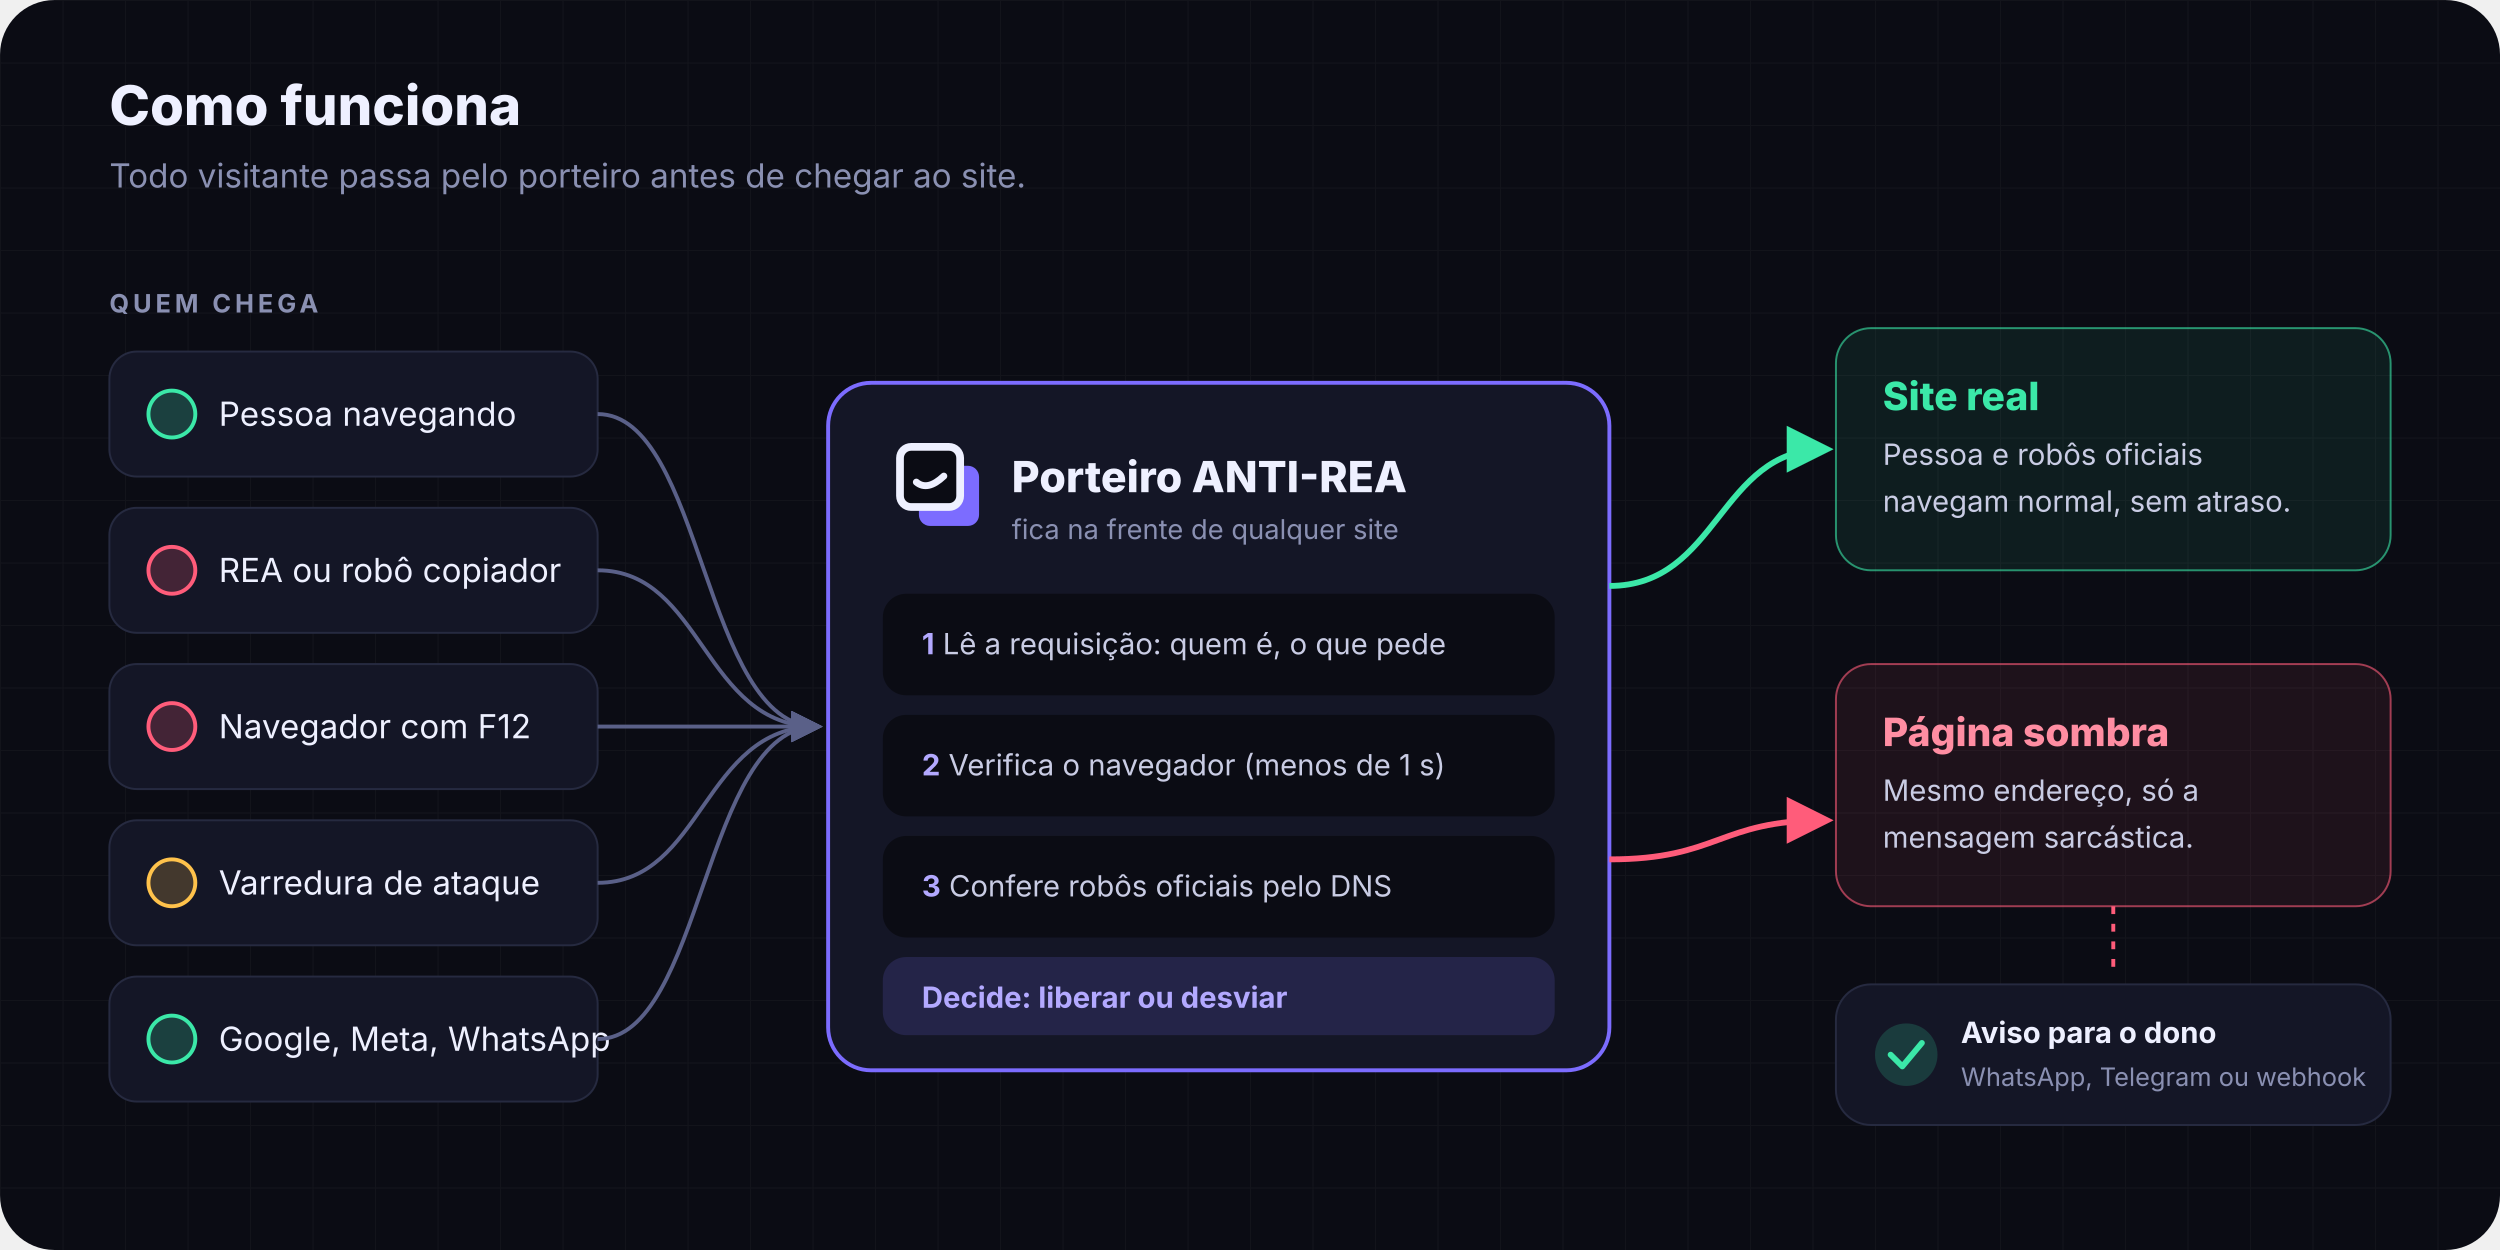
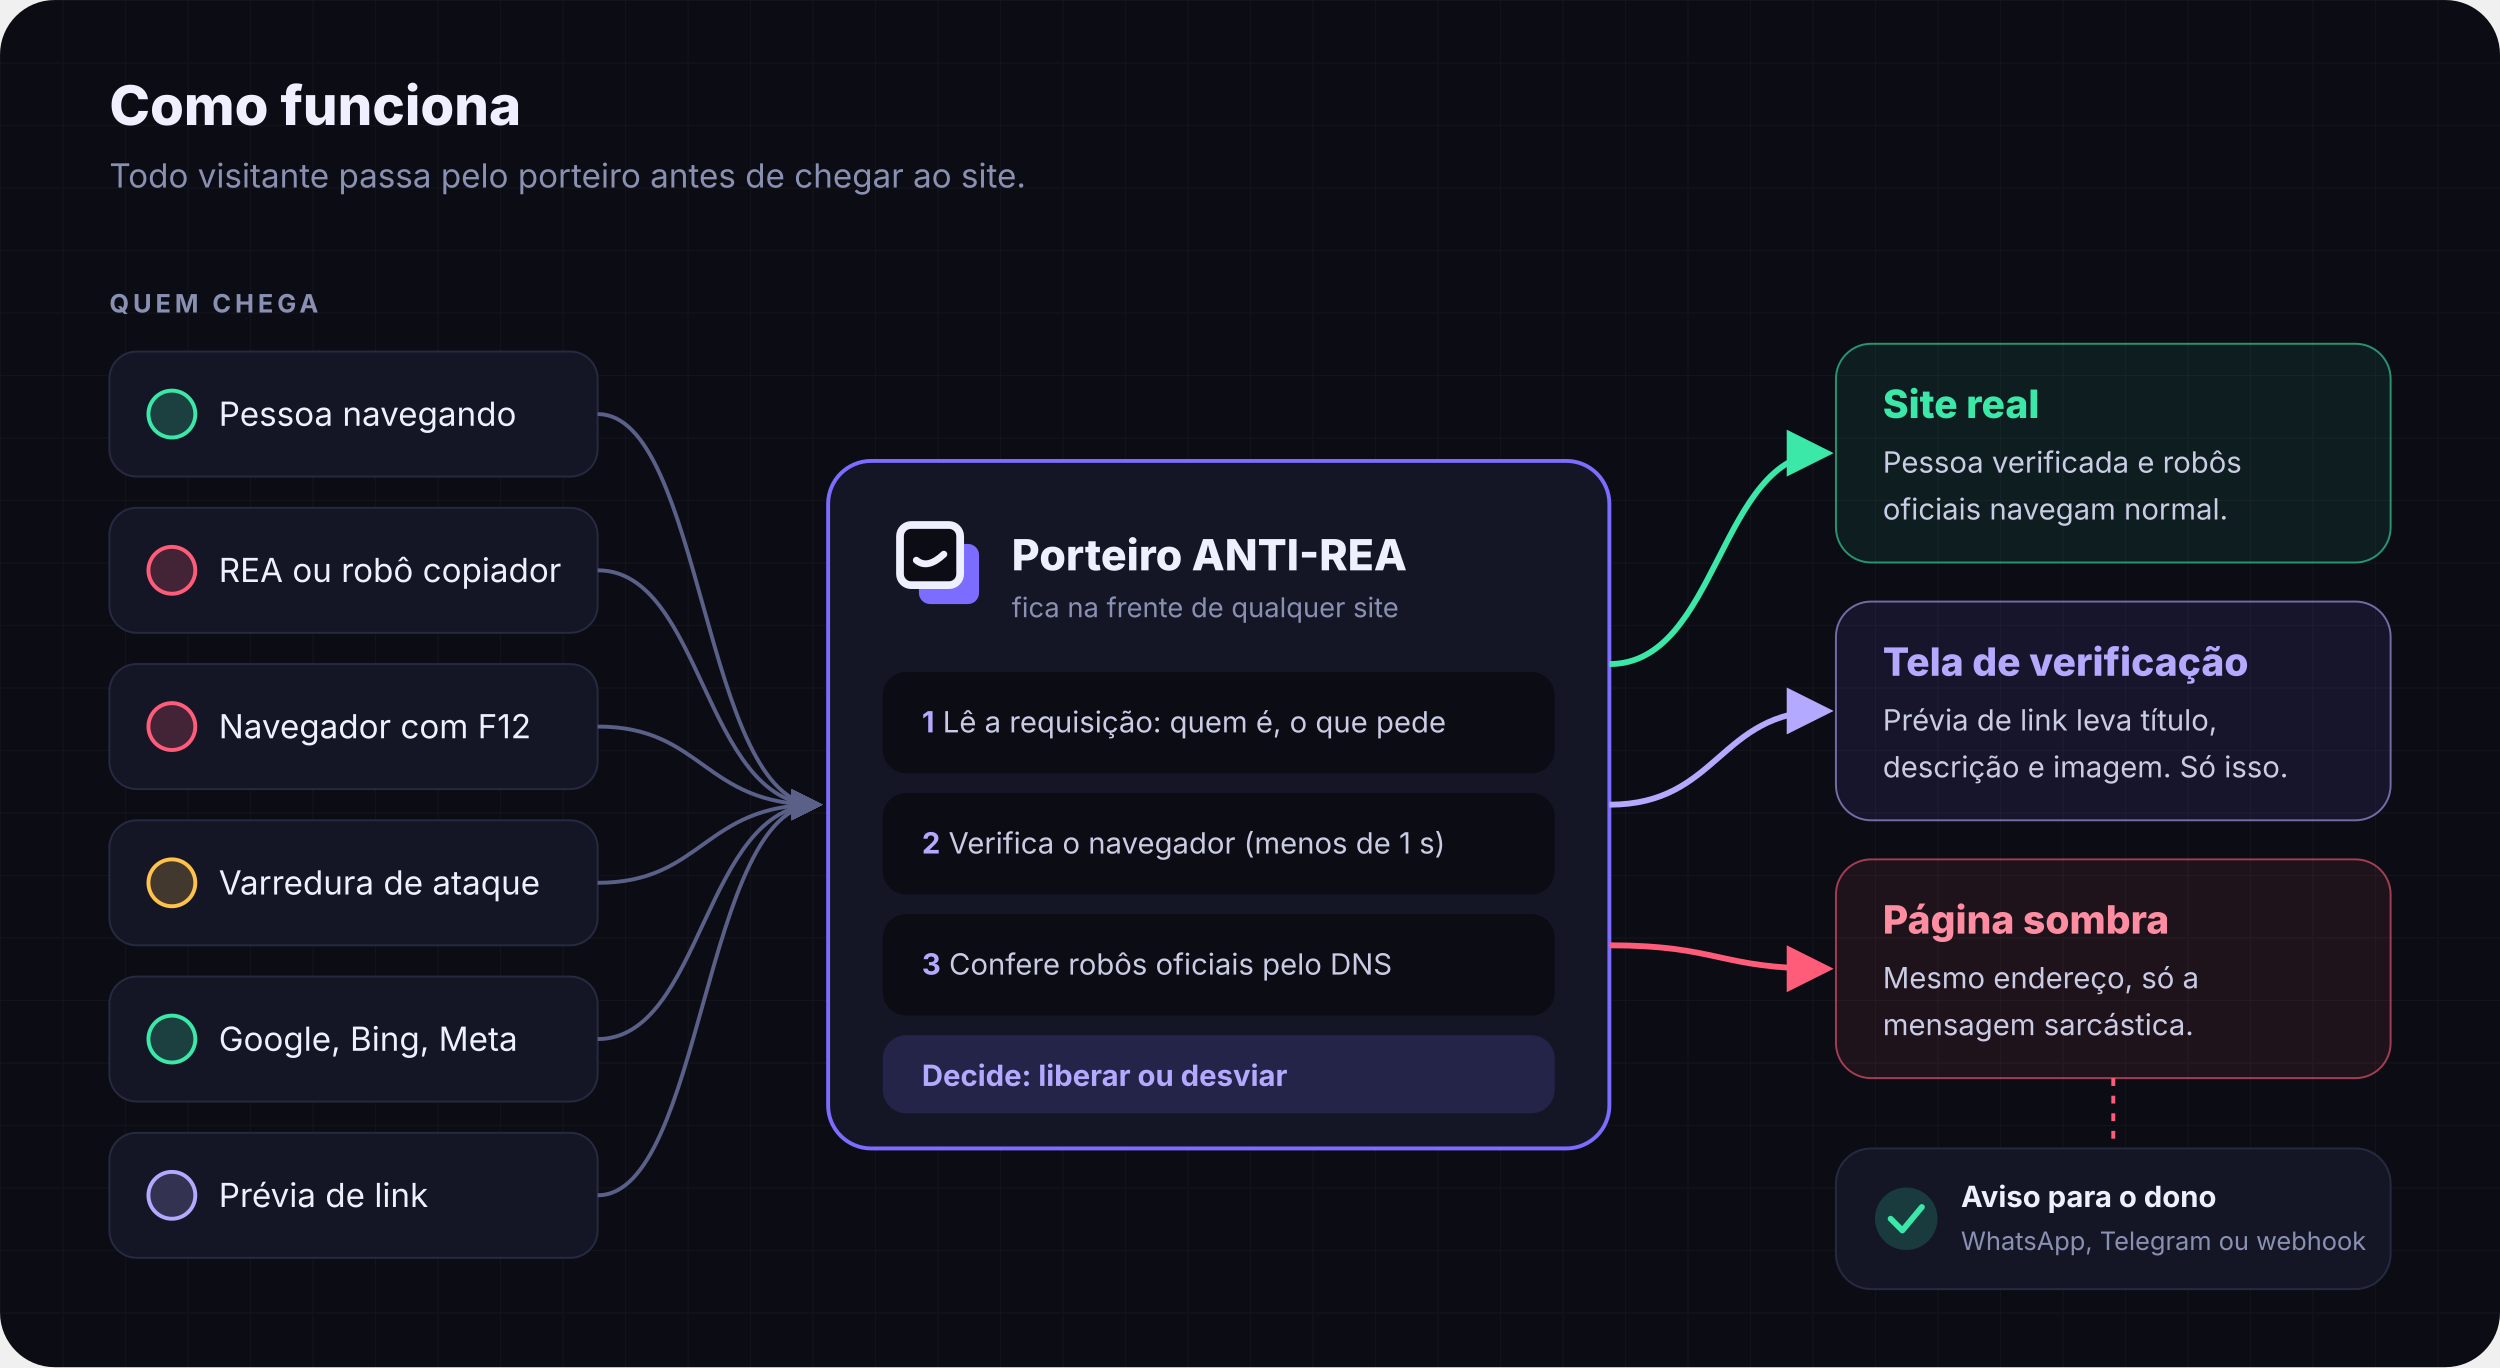
- <svg xmlns="http://www.w3.org/2000/svg" viewBox="0 0 1280 640" role="img" aria-label="Como o ANTI-REA funciona: o porteiro verifica cada visitante; pessoa vai para o site real, robô cai na página sombra e o dono recebe aviso">
+ <svg xmlns="http://www.w3.org/2000/svg" viewBox="0 0 1280 700" role="img" aria-label="Como o ANTI-REA funciona: o porteiro verifica cada visitante; pessoa e robôs oficiais vão ao site real, robô de prévia de link recebe a tela de verificação com a prévia, robô copiador cai na página sombra e o dono recebe aviso">
  <defs>
    <marker id="seta" viewBox="0 0 10 10" refX="8" refY="5" markerWidth="8" markerHeight="8" orient="auto">
      <path d="M0 0L10 5L0 10z" fill="#5A6088" />
    </marker>
    <marker id="setaV" viewBox="0 0 10 10" refX="8" refY="5" markerWidth="8" markerHeight="8" orient="auto">
      <path d="M0 0L10 5L0 10z" fill="#3BE8A8" />
+     </marker>
+     <marker id="setaP" viewBox="0 0 10 10" refX="8" refY="5" markerWidth="8" markerHeight="8" orient="auto">
+       <path d="M0 0L10 5L0 10z" fill="#B3A9FF" />
    </marker>
    <marker id="setaR" viewBox="0 0 10 10" refX="8" refY="5" markerWidth="8" markerHeight="8" orient="auto">
      <path d="M0 0L10 5L0 10z" fill="#FF5C7A" />
    </marker>
    <pattern id="grid" width="32" height="32" patternUnits="userSpaceOnUse">
      <path d="M32 0H0V32" fill="none" stroke="#FFFFFF" stroke-opacity="0.035" />
    </pattern>
  </defs>
-   <rect width="1280" height="640" rx="28" fill="#0B0C14" />
-   <rect width="1280" height="640" rx="28" fill="url(#grid)" />
+   <rect width="1280" height="700" rx="28" fill="#0B0C14" />
+   <rect width="1280" height="700" rx="28" fill="url(#grid)" />
  <text x="56" y="64" fill="#EEF0FF" font-family="Inter, -apple-system, 'Segoe UI', Helvetica, Arial, sans-serif" font-size="28" font-weight="800">Como funciona</text>
  <text x="56" y="96" fill="#8A90B2" font-family="Inter, -apple-system, 'Segoe UI', Helvetica, Arial, sans-serif" font-size="17">Todo visitante passa pelo porteiro antes de chegar ao site.</text>
  <text x="56" y="160" fill="#8A90B2" font-family="Inter, -apple-system, 'Segoe UI', Helvetica, Arial, sans-serif" font-size="13" font-weight="700" letter-spacing="2">QUEM CHEGA</text>
  <g font-family="Inter, -apple-system, 'Segoe UI', Helvetica, Arial, sans-serif" font-size="17" fill="#EEF0FF">
    <rect x="56" y="180" width="250" height="64" rx="14" fill="#141626" stroke="#262A40" />
    <circle cx="88" cy="212" r="12" fill="#3BE8A8" fill-opacity="0.2" stroke="#3BE8A8" stroke-width="2" />
    <text x="112" y="218">Pessoa navegando</text>
    <rect x="56" y="260" width="250" height="64" rx="14" fill="#141626" stroke="#262A40" />
    <circle cx="88" cy="292" r="12" fill="#FF5C7A" fill-opacity="0.2" stroke="#FF5C7A" stroke-width="2" />
    <text x="112" y="298">REA ou robô copiador</text>
    <rect x="56" y="340" width="250" height="64" rx="14" fill="#141626" stroke="#262A40" />
    <circle cx="88" cy="372" r="12" fill="#FF5C7A" fill-opacity="0.2" stroke="#FF5C7A" stroke-width="2" />
    <text x="112" y="378">Navegador com F12</text>
    <rect x="56" y="420" width="250" height="64" rx="14" fill="#141626" stroke="#262A40" />
    <circle cx="88" cy="452" r="12" fill="#FFC24B" fill-opacity="0.2" stroke="#FFC24B" stroke-width="2" />
    <text x="112" y="458">Varredura de ataque</text>
    <rect x="56" y="500" width="250" height="64" rx="14" fill="#141626" stroke="#262A40" />
    <circle cx="88" cy="532" r="12" fill="#3BE8A8" fill-opacity="0.2" stroke="#3BE8A8" stroke-width="2" />
-     <text x="112" y="538">Google, Meta, WhatsApp</text>
+     <text x="112" y="538">Google, Bing, Meta</text>
+     <rect x="56" y="580" width="250" height="64" rx="14" fill="#141626" stroke="#262A40" />
+     <circle cx="88" cy="612" r="12" fill="#B3A9FF" fill-opacity="0.2" stroke="#B3A9FF" stroke-width="2" />
+     <text x="112" y="618">Prévia de link</text>
  </g>
  <g fill="none" stroke="#5A6088" stroke-width="2" marker-end="url(#seta)">
-     <path d="M306 212C360 212 360 372 418 372" />
-     <path d="M306 292C360 292 360 372 418 372" />
-     <path d="M306 372H418" />
-     <path d="M306 452C360 452 360 372 418 372" />
-     <path d="M306 532C360 532 360 372 418 372" />
+     <path d="M306 212C360 212 360 412 418 412" />
+     <path d="M306 292C360 292 360 412 418 412" />
+     <path d="M306 372C360 372 360 412 418 412" />
+     <path d="M306 452C360 452 360 412 418 412" />
+     <path d="M306 532C360 532 360 412 418 412" />
+     <path d="M306 612C360 612 360 412 418 412" />
  </g>
-   <rect x="424" y="196" width="400" height="352" rx="22" fill="#141626" stroke="#7C6CFF" stroke-width="2" />
-   <g transform="translate(452 220) scale(0.22)">
+   <rect x="424" y="236" width="400" height="352" rx="22" fill="#141626" stroke="#7C6CFF" stroke-width="2" />
+   <g transform="translate(452 260) scale(0.22)">
    <rect x="84" y="84" width="140" height="140" rx="26" fill="#7C6CFF" />
    <rect x="40" y="40" width="140" height="140" rx="26" fill="#0B0C14" stroke="#EEF0FF" stroke-width="18" />
    <path fill="none" stroke="#EEF0FF" stroke-width="16" stroke-linecap="round" d="M78 122Q104 144 142 108" />
  </g>
-   <text x="518" y="252" fill="#EEF0FF" font-family="Inter, -apple-system, 'Segoe UI', Helvetica, Arial, sans-serif" font-size="22" font-weight="800">Porteiro ANTI-REA</text>
-   <text x="518" y="276" fill="#8A90B2" font-family="Inter, -apple-system, 'Segoe UI', Helvetica, Arial, sans-serif" font-size="14">fica na frente de qualquer site</text>
+   <text x="518" y="292" fill="#EEF0FF" font-family="Inter, -apple-system, 'Segoe UI', Helvetica, Arial, sans-serif" font-size="22" font-weight="800">Porteiro ANTI-REA</text>
+   <text x="518" y="316" fill="#8A90B2" font-family="Inter, -apple-system, 'Segoe UI', Helvetica, Arial, sans-serif" font-size="14">fica na frente de qualquer site</text>
  <g font-family="Inter, -apple-system, 'Segoe UI', Helvetica, Arial, sans-serif" font-size="15" fill="#C9CCE4">
-     <rect x="452" y="304" width="344" height="52" rx="12" fill="#0B0C14" />
-     <text x="472" y="335">
+     <rect x="452" y="344" width="344" height="52" rx="12" fill="#0B0C14" />
+     <text x="472" y="375">
      <tspan fill="#B3A9FF" font-weight="700">1</tspan>   Lê a requisição: quem é, o que pede</text>
-     <rect x="452" y="366" width="344" height="52" rx="12" fill="#0B0C14" />
-     <text x="472" y="397">
+     <rect x="452" y="406" width="344" height="52" rx="12" fill="#0B0C14" />
+     <text x="472" y="437">
      <tspan fill="#B3A9FF" font-weight="700">2</tspan>   Verifica o navegador (menos de 1 s)</text>
-     <rect x="452" y="428" width="344" height="52" rx="12" fill="#0B0C14" />
-     <text x="472" y="459">
+     <rect x="452" y="468" width="344" height="52" rx="12" fill="#0B0C14" />
+     <text x="472" y="499">
      <tspan fill="#B3A9FF" font-weight="700">3</tspan>   Confere robôs oficiais pelo DNS</text>
-     <rect x="452" y="490" width="344" height="40" rx="12" fill="#7C6CFF" fill-opacity="0.16" />
-     <text x="472" y="516" fill="#B3A9FF" font-weight="700">Decide: liberar ou desviar</text>
+     <rect x="452" y="530" width="344" height="40" rx="12" fill="#7C6CFF" fill-opacity="0.16" />
+     <text x="472" y="556" fill="#B3A9FF" font-weight="700">Decide: liberar ou desviar</text>
  </g>
-   <path d="M824 300C880 300 880 230 934 230" fill="none" stroke="#3BE8A8" stroke-width="3" marker-end="url(#setaV)" />
-   <path d="M824 440C880 440 880 420 934 420" fill="none" stroke="#FF5C7A" stroke-width="3" marker-end="url(#setaR)" />
-   <rect x="940" y="168" width="284" height="124" rx="18" fill="#3BE8A8" fill-opacity="0.08" stroke="#3BE8A8" stroke-opacity="0.6" />
-   <text x="964" y="210" fill="#3BE8A8" font-family="Inter, -apple-system, 'Segoe UI', Helvetica, Arial, sans-serif" font-size="20" font-weight="800">Site real</text>
-   <text x="964" y="238" fill="#C9CCE4" font-family="Inter, -apple-system, 'Segoe UI', Helvetica, Arial, sans-serif" font-size="15">Pessoa e robôs oficiais</text>
-   <text x="964" y="262" fill="#C9CCE4" font-family="Inter, -apple-system, 'Segoe UI', Helvetica, Arial, sans-serif" font-size="15">navegam normal, sem atraso.</text>
-   <rect x="940" y="340" width="284" height="124" rx="18" fill="#FF5C7A" fill-opacity="0.08" stroke="#FF5C7A" stroke-opacity="0.6" />
-   <text x="964" y="382" fill="#FF8DA2" font-family="Inter, -apple-system, 'Segoe UI', Helvetica, Arial, sans-serif" font-size="20" font-weight="800">Página sombra</text>
-   <text x="964" y="410" fill="#C9CCE4" font-family="Inter, -apple-system, 'Segoe UI', Helvetica, Arial, sans-serif" font-size="15">Mesmo endereço, só a</text>
-   <text x="964" y="434" fill="#C9CCE4" font-family="Inter, -apple-system, 'Segoe UI', Helvetica, Arial, sans-serif" font-size="15">mensagem sarcástica.</text>
-   <path d="M1082 464V500" fill="none" stroke="#FF5C7A" stroke-width="2" stroke-dasharray="4 5" />
-   <rect x="940" y="504" width="284" height="72" rx="18" fill="#141626" stroke="#262A40" />
-   <circle cx="976" cy="540" r="16" fill="#3BE8A8" fill-opacity="0.18" />
-   <path d="M968 540l6 6l10-12" fill="none" stroke="#3BE8A8" stroke-width="3" stroke-linecap="round" stroke-linejoin="round" />
-   <text x="1004" y="534" fill="#EEF0FF" font-family="Inter, -apple-system, 'Segoe UI', Helvetica, Arial, sans-serif" font-size="15" font-weight="700">Aviso para o dono</text>
-   <text x="1004" y="556" fill="#8A90B2" font-family="Inter, -apple-system, 'Segoe UI', Helvetica, Arial, sans-serif" font-size="13">WhatsApp, Telegram ou webhook</text>
+   <path d="M824 340C880 340 880 232 934 232" fill="none" stroke="#3BE8A8" stroke-width="3" marker-end="url(#setaV)" />
+   <path d="M824 412C880 412 880 364 934 364" fill="none" stroke="#B3A9FF" stroke-width="3" marker-end="url(#setaP)" />
+   <path d="M824 484C880 484 880 496 934 496" fill="none" stroke="#FF5C7A" stroke-width="3" marker-end="url(#setaR)" />
+   <rect x="940" y="176" width="284" height="112" rx="18" fill="#3BE8A8" fill-opacity="0.08" stroke="#3BE8A8" stroke-opacity="0.6" />
+   <text x="964" y="214" fill="#3BE8A8" font-family="Inter, -apple-system, 'Segoe UI', Helvetica, Arial, sans-serif" font-size="20" font-weight="800">Site real</text>
+   <text x="964" y="242" fill="#C9CCE4" font-family="Inter, -apple-system, 'Segoe UI', Helvetica, Arial, sans-serif" font-size="15">Pessoa verificada e robôs</text>
+   <text x="964" y="266" fill="#C9CCE4" font-family="Inter, -apple-system, 'Segoe UI', Helvetica, Arial, sans-serif" font-size="15">oficiais navegam normal.</text>
+   <rect x="940" y="308" width="284" height="112" rx="18" fill="#7C6CFF" fill-opacity="0.10" stroke="#B3A9FF" stroke-opacity="0.6" />
+   <text x="964" y="346" fill="#B3A9FF" font-family="Inter, -apple-system, 'Segoe UI', Helvetica, Arial, sans-serif" font-size="20" font-weight="800">Tela de verificação</text>
+   <text x="964" y="374" fill="#C9CCE4" font-family="Inter, -apple-system, 'Segoe UI', Helvetica, Arial, sans-serif" font-size="15">Prévia de link leva título,</text>
+   <text x="964" y="398" fill="#C9CCE4" font-family="Inter, -apple-system, 'Segoe UI', Helvetica, Arial, sans-serif" font-size="15">descrição e imagem. Só isso.</text>
+   <rect x="940" y="440" width="284" height="112" rx="18" fill="#FF5C7A" fill-opacity="0.08" stroke="#FF5C7A" stroke-opacity="0.6" />
+   <text x="964" y="478" fill="#FF8DA2" font-family="Inter, -apple-system, 'Segoe UI', Helvetica, Arial, sans-serif" font-size="20" font-weight="800">Página sombra</text>
+   <text x="964" y="506" fill="#C9CCE4" font-family="Inter, -apple-system, 'Segoe UI', Helvetica, Arial, sans-serif" font-size="15">Mesmo endereço, só a</text>
+   <text x="964" y="530" fill="#C9CCE4" font-family="Inter, -apple-system, 'Segoe UI', Helvetica, Arial, sans-serif" font-size="15">mensagem sarcástica.</text>
+   <path d="M1082 552V584" fill="none" stroke="#FF5C7A" stroke-width="2" stroke-dasharray="4 5" />
+   <rect x="940" y="588" width="284" height="72" rx="18" fill="#141626" stroke="#262A40" />
+   <circle cx="976" cy="624" r="16" fill="#3BE8A8" fill-opacity="0.18" />
+   <path d="M968 624l6 6l10-12" fill="none" stroke="#3BE8A8" stroke-width="3" stroke-linecap="round" stroke-linejoin="round" />
+   <text x="1004" y="618" fill="#EEF0FF" font-family="Inter, -apple-system, 'Segoe UI', Helvetica, Arial, sans-serif" font-size="15" font-weight="700">Aviso para o dono</text>
+   <text x="1004" y="640" fill="#8A90B2" font-family="Inter, -apple-system, 'Segoe UI', Helvetica, Arial, sans-serif" font-size="13">WhatsApp, Telegram ou webhook</text>
</svg>
